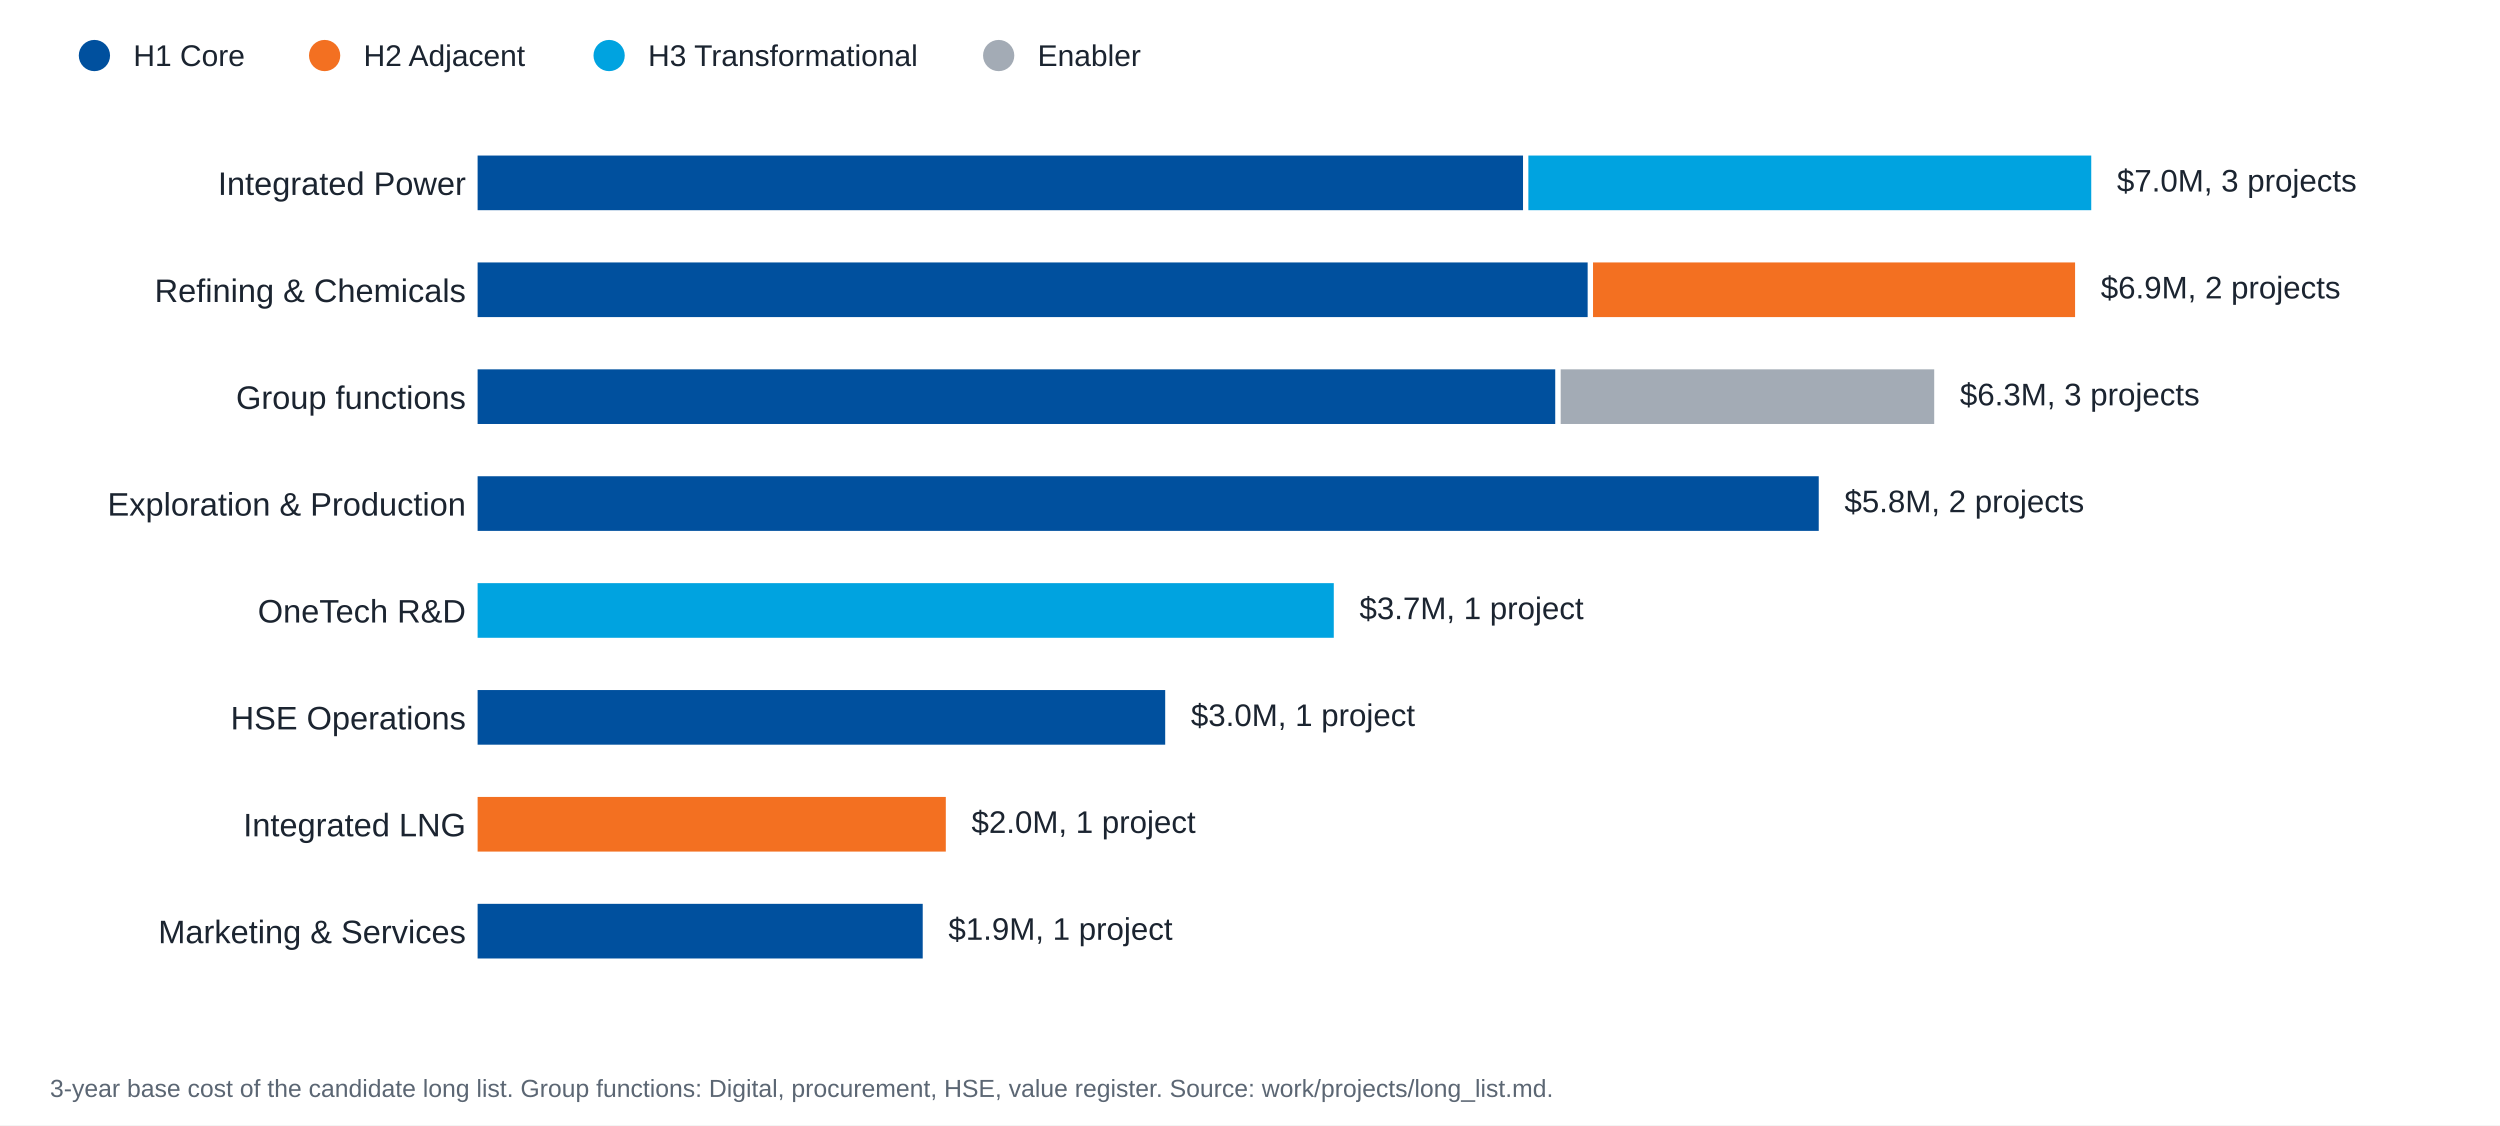
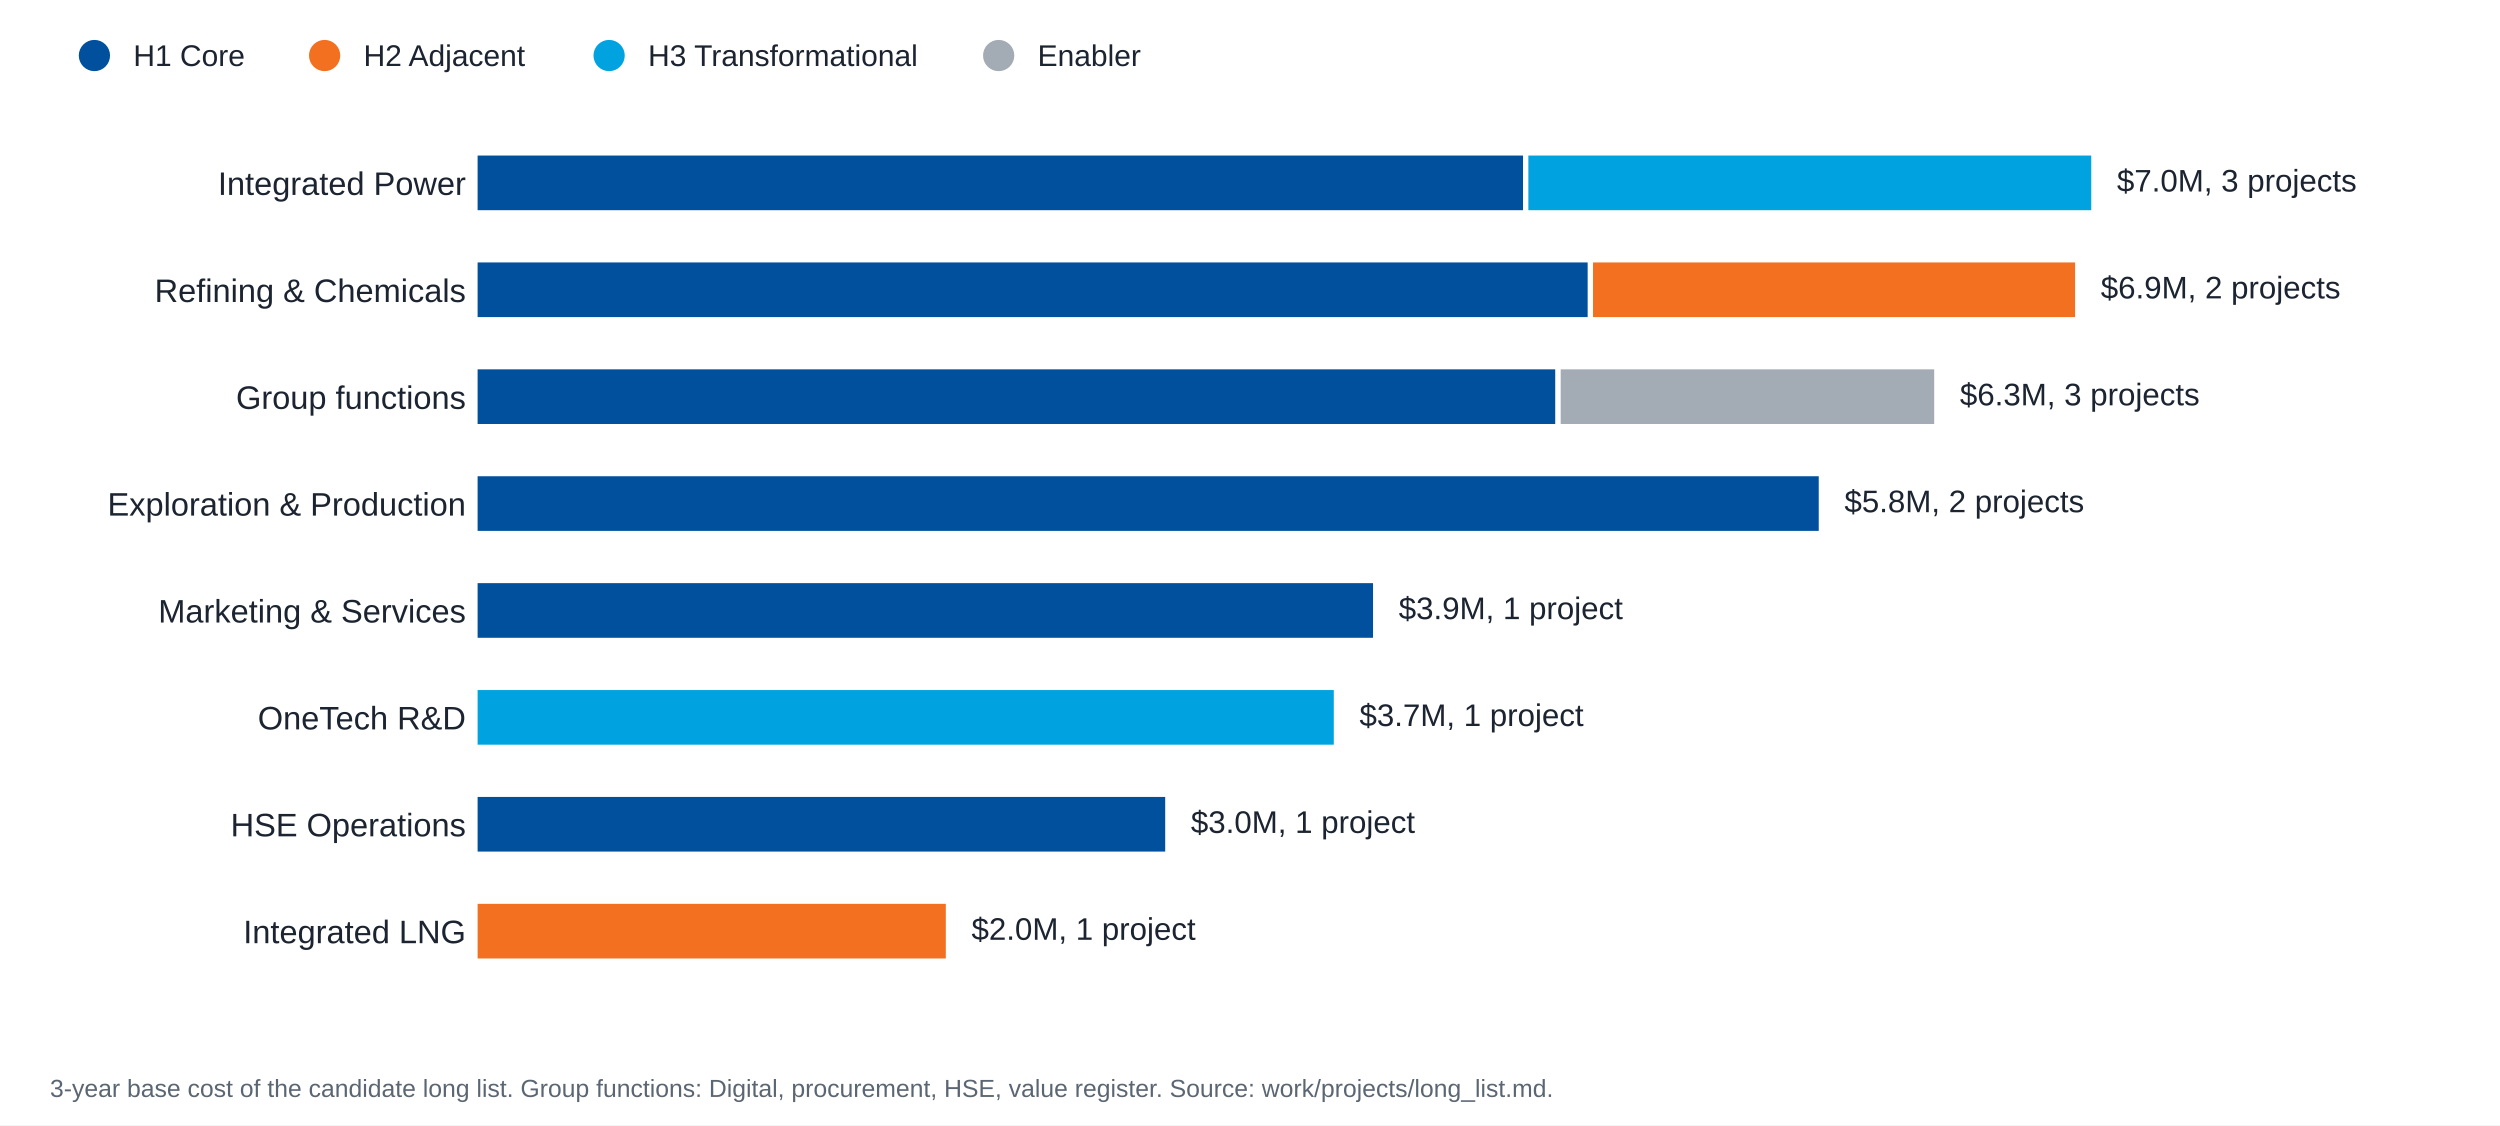
<svg xmlns="http://www.w3.org/2000/svg" xmlns:xlink="http://www.w3.org/1999/xlink" width="959.76pt" height="432pt" viewBox="0 0 959.76 432" version="1.1">
  <defs>
    <style type="text/css">*{stroke-linejoin: round; stroke-linecap: butt}</style>
  </defs>
  <g id="figure_1">
    <g id="patch_1">
      <path d="M 0 432  L 959.76 432  L 959.76 0  L 0 0  z " style="fill: #ffffff" />
    </g>
    <g id="axes_1">
      <g id="patch_2">
        <path d="M 182.354 384.48  L 940.565 384.48  L 940.565 43.2  L 182.354 43.2  z " style="fill: #ffffff" />
      </g>
      <g id="patch_3">
-         <path d="M 182.354 58.713  L 585.743 58.713  L 585.743 81.695  L 182.354 81.695  z " clip-path="url(#p86807825ee)" style="fill: #00509e; stroke: #ffffff; stroke-width: 2; stroke-linejoin: miter" />
+         <path d="M 182.354 58.713  L 585.743 58.713  L 585.743 81.695  L 182.354 81.695  z " clip-path="url(#p998755aec6)" style="fill: #00509e; stroke: #ffffff; stroke-width: 2; stroke-linejoin: miter" />
      </g>
      <g id="patch_4">
-         <path d="M 585.743 58.713  L 803.838 58.713  L 803.838 81.695  L 585.743 81.695  z " clip-path="url(#p86807825ee)" style="fill: #00a3e0; stroke: #ffffff; stroke-width: 2; stroke-linejoin: miter" />
+         <path d="M 585.743 58.713  L 803.838 58.713  L 803.838 81.695  L 585.743 81.695  z " clip-path="url(#p998755aec6)" style="fill: #00a3e0; stroke: #ffffff; stroke-width: 2; stroke-linejoin: miter" />
      </g>
      <g id="patch_5">
-         <path d="M 182.354 99.752  L 610.567 99.752  L 610.567 122.734  L 182.354 122.734  z " clip-path="url(#p86807825ee)" style="fill: #00509e; stroke: #ffffff; stroke-width: 2; stroke-linejoin: miter" />
+         <path d="M 182.354 99.752  L 610.567 99.752  L 610.567 122.734  L 182.354 122.734  z " clip-path="url(#p998755aec6)" style="fill: #00509e; stroke: #ffffff; stroke-width: 2; stroke-linejoin: miter" />
      </g>
      <g id="patch_6">
-         <path d="M 610.567 99.752  L 797.632 99.752  L 797.632 122.734  L 610.567 122.734  z " clip-path="url(#p86807825ee)" style="fill: #f37021; stroke: #ffffff; stroke-width: 2; stroke-linejoin: miter" />
+         <path d="M 610.567 99.752  L 797.632 99.752  L 797.632 122.734  L 610.567 122.734  z " clip-path="url(#p998755aec6)" style="fill: #f37021; stroke: #ffffff; stroke-width: 2; stroke-linejoin: miter" />
      </g>
      <g id="patch_7">
-         <path d="M 182.354 140.791  L 598.155 140.791  L 598.155 163.772  L 182.354 163.772  z " clip-path="url(#p86807825ee)" style="fill: #00509e; stroke: #ffffff; stroke-width: 2; stroke-linejoin: miter" />
+         <path d="M 182.354 140.791  L 598.155 140.791  L 598.155 163.772  L 182.354 163.772  z " clip-path="url(#p998755aec6)" style="fill: #00509e; stroke: #ffffff; stroke-width: 2; stroke-linejoin: miter" />
      </g>
      <g id="patch_8">
-         <path d="M 598.155 140.791  L 743.552 140.791  L 743.552 163.772  L 598.155 163.772  z " clip-path="url(#p86807825ee)" style="fill: #a3abb5; stroke: #ffffff; stroke-width: 2; stroke-linejoin: miter" />
+         <path d="M 598.155 140.791  L 743.552 140.791  L 743.552 163.772  L 598.155 163.772  z " clip-path="url(#p998755aec6)" style="fill: #a3abb5; stroke: #ffffff; stroke-width: 2; stroke-linejoin: miter" />
      </g>
      <g id="patch_9">
-         <path d="M 182.354 181.83  L 699.223 181.83  L 699.223 204.811  L 182.354 204.811  z " clip-path="url(#p86807825ee)" style="fill: #00509e; stroke: #ffffff; stroke-width: 2; stroke-linejoin: miter" />
+         <path d="M 182.354 181.83  L 699.223 181.83  L 699.223 204.811  L 182.354 204.811  z " clip-path="url(#p998755aec6)" style="fill: #00509e; stroke: #ffffff; stroke-width: 2; stroke-linejoin: miter" />
      </g>
      <g id="patch_10">
-         <path d="M 182.354 222.869  L 513.044 222.869  L 513.044 245.85  L 182.354 245.85  z " clip-path="url(#p86807825ee)" style="fill: #00a3e0; stroke: #ffffff; stroke-width: 2; stroke-linejoin: miter" />
+         <path d="M 182.354 222.869  L 528.116 222.869  L 528.116 245.85  L 182.354 245.85  z " clip-path="url(#p998755aec6)" style="fill: #00509e; stroke: #ffffff; stroke-width: 2; stroke-linejoin: miter" />
      </g>
      <g id="patch_11">
-         <path d="M 182.354 263.908  L 448.325 263.908  L 448.325 286.889  L 182.354 286.889  z " clip-path="url(#p86807825ee)" style="fill: #00509e; stroke: #ffffff; stroke-width: 2; stroke-linejoin: miter" />
+         <path d="M 182.354 263.908  L 513.044 263.908  L 513.044 286.889  L 182.354 286.889  z " clip-path="url(#p998755aec6)" style="fill: #00a3e0; stroke: #ffffff; stroke-width: 2; stroke-linejoin: miter" />
      </g>
      <g id="patch_12">
-         <path d="M 182.354 304.946  L 364.101 304.946  L 364.101 327.928  L 182.354 327.928  z " clip-path="url(#p86807825ee)" style="fill: #f37021; stroke: #ffffff; stroke-width: 2; stroke-linejoin: miter" />
+         <path d="M 182.354 304.946  L 448.325 304.946  L 448.325 327.928  L 182.354 327.928  z " clip-path="url(#p998755aec6)" style="fill: #00509e; stroke: #ffffff; stroke-width: 2; stroke-linejoin: miter" />
      </g>
      <g id="patch_13">
-         <path d="M 182.354 345.985  L 355.235 345.985  L 355.235 368.967  L 182.354 368.967  z " clip-path="url(#p86807825ee)" style="fill: #00509e; stroke: #ffffff; stroke-width: 2; stroke-linejoin: miter" />
+         <path d="M 182.354 345.985  L 364.101 345.985  L 364.101 368.967  L 182.354 368.967  z " clip-path="url(#p998755aec6)" style="fill: #f37021; stroke: #ffffff; stroke-width: 2; stroke-linejoin: miter" />
      </g>
      <g id="matplotlib.axis_1" />
      <g id="matplotlib.axis_2">
        <g id="ytick_1">
          <g id="line2d_1" />
          <g id="text_1">
            <text style="font-size: 12.5px; font-family: 'Segoe UI', 'Arial', 'DejaVu Sans'; text-anchor: end; fill: #1b2430" x="178.854" y="74.831" transform="rotate(-0 178.8544 74.83059)">Integrated Power</text>
          </g>
        </g>
        <g id="ytick_2">
          <g id="line2d_2" />
          <g id="text_2">
            <text style="font-size: 12.5px; font-family: 'Segoe UI', 'Arial', 'DejaVu Sans'; text-anchor: end; fill: #1b2430" x="178.854" y="115.936" transform="rotate(-0 178.8544 115.936)">Refining &amp; Chemicals</text>
          </g>
        </g>
        <g id="ytick_3">
          <g id="line2d_3" />
          <g id="text_3">
            <text style="font-size: 12.5px; font-family: 'Segoe UI', 'Arial', 'DejaVu Sans'; text-anchor: end; fill: #1b2430" x="178.854" y="156.975" transform="rotate(-0 178.8544 156.9749)">Group functions</text>
          </g>
        </g>
        <g id="ytick_4">
          <g id="line2d_4" />
          <g id="text_4">
            <text style="font-size: 12.5px; font-family: 'Segoe UI', 'Arial', 'DejaVu Sans'; text-anchor: end; fill: #1b2430" x="178.854" y="197.947" transform="rotate(-0 178.8544 197.9475)">Exploration &amp; Production</text>
          </g>
        </g>
        <g id="ytick_5">
          <g id="line2d_5" />
          <g id="text_5">
-             <text style="font-size: 12.5px; font-family: 'Segoe UI', 'Arial', 'DejaVu Sans'; text-anchor: end; fill: #1b2430" x="178.854" y="238.986" transform="rotate(-0 178.8544 238.9864)">OneTech R&amp;D</text>
+             <text style="font-size: 12.5px; font-family: 'Segoe UI', 'Arial', 'DejaVu Sans'; text-anchor: end; fill: #1b2430" x="178.854" y="238.986" transform="rotate(-0 178.8544 238.9864)">Marketing &amp; Services</text>
          </g>
        </g>
        <g id="ytick_6">
          <g id="line2d_6" />
          <g id="text_6">
-             <text style="font-size: 12.5px; font-family: 'Segoe UI', 'Arial', 'DejaVu Sans'; text-anchor: end; fill: #1b2430" x="178.854" y="280.025" transform="rotate(-0 178.8544 280.0254)">HSE Operations</text>
+             <text style="font-size: 12.5px; font-family: 'Segoe UI', 'Arial', 'DejaVu Sans'; text-anchor: end; fill: #1b2430" x="178.854" y="280.025" transform="rotate(-0 178.8544 280.0254)">OneTech R&amp;D</text>
          </g>
        </g>
        <g id="ytick_7">
          <g id="line2d_7" />
          <g id="text_7">
-             <text style="font-size: 12.5px; font-family: 'Segoe UI', 'Arial', 'DejaVu Sans'; text-anchor: end; fill: #1b2430" x="178.854" y="321.064" transform="rotate(-0 178.8544 321.0644)">Integrated LNG</text>
+             <text style="font-size: 12.5px; font-family: 'Segoe UI', 'Arial', 'DejaVu Sans'; text-anchor: end; fill: #1b2430" x="178.854" y="321.064" transform="rotate(-0 178.8544 321.0644)">HSE Operations</text>
          </g>
        </g>
        <g id="ytick_8">
          <g id="line2d_8" />
          <g id="text_8">
-             <text style="font-size: 12.5px; font-family: 'Segoe UI', 'Arial', 'DejaVu Sans'; text-anchor: end; fill: #1b2430" x="178.854" y="362.103" transform="rotate(-0 178.8544 362.1033)">Marketing &amp; Services</text>
+             <text style="font-size: 12.5px; font-family: 'Segoe UI', 'Arial', 'DejaVu Sans'; text-anchor: end; fill: #1b2430" x="178.854" y="362.103" transform="rotate(-0 178.8544 362.1033)">Integrated LNG</text>
          </g>
        </g>
      </g>
      <g id="text_9">
        <text style="font-size: 12px; font-family: 'Segoe UI', 'Arial', 'DejaVu Sans'; text-anchor: start; fill: #1b2430" x="812.704" y="73.526" transform="rotate(-0 812.704 73.52614)">$7.0M, 3 projects</text>
      </g>
      <g id="text_10">
        <text style="font-size: 12px; font-family: 'Segoe UI', 'Arial', 'DejaVu Sans'; text-anchor: start; fill: #1b2430" x="806.498" y="114.565" transform="rotate(-0 806.498 114.5651)">$6.9M, 2 projects</text>
      </g>
      <g id="text_11">
        <text style="font-size: 12px; font-family: 'Segoe UI', 'Arial', 'DejaVu Sans'; text-anchor: start; fill: #1b2430" x="752.417" y="155.604" transform="rotate(-0 752.4174 155.6041)">$6.3M, 3 projects</text>
      </g>
      <g id="text_12">
        <text style="font-size: 12px; font-family: 'Segoe UI', 'Arial', 'DejaVu Sans'; text-anchor: start; fill: #1b2430" x="708.089" y="196.643" transform="rotate(-0 708.089 196.643)">$5.8M, 2 projects</text>
      </g>
      <g id="text_13">
-         <text style="font-size: 12px; font-family: 'Segoe UI', 'Arial', 'DejaVu Sans'; text-anchor: start; fill: #1b2430" x="521.91" y="237.682" transform="rotate(-0 521.9098 237.682)">$3.7M, 1 project</text>
+         <text style="font-size: 12px; font-family: 'Segoe UI', 'Arial', 'DejaVu Sans'; text-anchor: start; fill: #1b2430" x="536.981" y="237.682" transform="rotate(-0 536.9815 237.682)">$3.9M, 1 project</text>
      </g>
      <g id="text_14">
-         <text style="font-size: 12px; font-family: 'Segoe UI', 'Arial', 'DejaVu Sans'; text-anchor: start; fill: #1b2430" x="457.19" y="278.721" transform="rotate(-0 457.1904 278.7209)">$3.0M, 1 project</text>
+         <text style="font-size: 12px; font-family: 'Segoe UI', 'Arial', 'DejaVu Sans'; text-anchor: start; fill: #1b2430" x="521.91" y="278.721" transform="rotate(-0 521.9098 278.7209)">$3.7M, 1 project</text>
      </g>
      <g id="text_15">
-         <text style="font-size: 12px; font-family: 'Segoe UI', 'Arial', 'DejaVu Sans'; text-anchor: start; fill: #1b2430" x="372.966" y="319.76" transform="rotate(-0 372.9664 319.7599)">$2.0M, 1 project</text>
+         <text style="font-size: 12px; font-family: 'Segoe UI', 'Arial', 'DejaVu Sans'; text-anchor: start; fill: #1b2430" x="457.19" y="319.76" transform="rotate(-0 457.1904 319.7599)">$3.0M, 1 project</text>
      </g>
      <g id="text_16">
-         <text style="font-size: 12px; font-family: 'Segoe UI', 'Arial', 'DejaVu Sans'; text-anchor: start; fill: #1b2430" x="364.101" y="360.799" transform="rotate(-0 364.1008 360.7989)">$1.9M, 1 project</text>
+         <text style="font-size: 12px; font-family: 'Segoe UI', 'Arial', 'DejaVu Sans'; text-anchor: start; fill: #1b2430" x="372.966" y="360.799" transform="rotate(-0 372.9664 360.7989)">$2.0M, 1 project</text>
      </g>
    </g>
    <g id="text_17">
      <text style="font-size: 9.5px; font-family: 'Segoe UI', 'Arial', 'DejaVu Sans'; text-anchor: start; fill: #5b6673" x="19.195" y="421.125" transform="rotate(-0 19.1952 421.1245)">3-year base cost of the candidate long list. Group functions: Digital, procurement, HSE, value register. Source: work/projects/long_list.md.</text>
    </g>
    <g id="legend_1">
      <g id="line2d_9">
        <defs>
-           <path id="m450a25a3c5" d="M 0 5.5  C 1.459 5.5 2.858 4.92 3.889 3.889  C 4.92 2.858 5.5 1.459 5.5 0  C 5.5 -1.459 4.92 -2.858 3.889 -3.889  C 2.858 -4.92 1.459 -5.5 0 -5.5  C -1.459 -5.5 -2.858 -4.92 -3.889 -3.889  C -4.92 -2.858 -5.5 -1.459 -5.5 0  C -5.5 1.459 -4.92 2.858 -3.889 3.889  C -2.858 4.92 -1.459 5.5 0 5.5  z " style="stroke: #00509e" />
+           <path id="mc616f02f63" d="M 0 5.5  C 1.459 5.5 2.858 4.92 3.889 3.889  C 4.92 2.858 5.5 1.459 5.5 0  C 5.5 -1.459 4.92 -2.858 3.889 -3.889  C 2.858 -4.92 1.459 -5.5 0 -5.5  C -1.459 -5.5 -2.858 -4.92 -3.889 -3.889  C -4.92 -2.858 -5.5 -1.459 -5.5 0  C -5.5 1.459 -4.92 2.858 -3.889 3.889  C -2.858 4.92 -1.459 5.5 0 5.5  z " style="stroke: #00509e" />
        </defs>
        <g>
-           <use xlink:href="#m450a25a3c5" x="36.246" y="21.319" style="fill: #00509e; stroke: #00509e" />
+           <use xlink:href="#mc616f02f63" x="36.246" y="21.319" style="fill: #00509e; stroke: #00509e" />
        </g>
      </g>
      <g id="text_18">
        <text style="font-size: 11.5px; font-family: 'Segoe UI', 'Arial', 'DejaVu Sans'; text-anchor: start; fill: #1b2430" x="51.196" y="25.344" transform="rotate(-0 51.1964 25.34359)">H1 Core</text>
      </g>
      <g id="line2d_10">
        <defs>
-           <path id="ma4d50c73cb" d="M 0 5.5  C 1.459 5.5 2.858 4.92 3.889 3.889  C 4.92 2.858 5.5 1.459 5.5 0  C 5.5 -1.459 4.92 -2.858 3.889 -3.889  C 2.858 -4.92 1.459 -5.5 0 -5.5  C -1.459 -5.5 -2.858 -4.92 -3.889 -3.889  C -4.92 -2.858 -5.5 -1.459 -5.5 0  C -5.5 1.459 -4.92 2.858 -3.889 3.889  C -2.858 4.92 -1.459 5.5 0 5.5  z " style="stroke: #f37021" />
+           <path id="m0437cde00b" d="M 0 5.5  C 1.459 5.5 2.858 4.92 3.889 3.889  C 4.92 2.858 5.5 1.459 5.5 0  C 5.5 -1.459 4.92 -2.858 3.889 -3.889  C 2.858 -4.92 1.459 -5.5 0 -5.5  C -1.459 -5.5 -2.858 -4.92 -3.889 -3.889  C -4.92 -2.858 -5.5 -1.459 -5.5 0  C -5.5 1.459 -4.92 2.858 -3.889 3.889  C -2.858 4.92 -1.459 5.5 0 5.5  z " style="stroke: #f37021" />
        </defs>
        <g>
-           <use xlink:href="#ma4d50c73cb" x="124.624" y="21.319" style="fill: #f37021; stroke: #f37021" />
+           <use xlink:href="#m0437cde00b" x="124.624" y="21.319" style="fill: #f37021; stroke: #f37021" />
        </g>
      </g>
      <g id="text_19">
        <text style="font-size: 11.5px; font-family: 'Segoe UI', 'Arial', 'DejaVu Sans'; text-anchor: start; fill: #1b2430" x="139.574" y="25.344" transform="rotate(-0 139.5739 25.34359)">H2 Adjacent</text>
      </g>
      <g id="line2d_11">
        <defs>
-           <path id="ma656ff188f" d="M 0 5.5  C 1.459 5.5 2.858 4.92 3.889 3.889  C 4.92 2.858 5.5 1.459 5.5 0  C 5.5 -1.459 4.92 -2.858 3.889 -3.889  C 2.858 -4.92 1.459 -5.5 0 -5.5  C -1.459 -5.5 -2.858 -4.92 -3.889 -3.889  C -4.92 -2.858 -5.5 -1.459 -5.5 0  C -5.5 1.459 -4.92 2.858 -3.889 3.889  C -2.858 4.92 -1.459 5.5 0 5.5  z " style="stroke: #00a3e0" />
+           <path id="m12b08932df" d="M 0 5.5  C 1.459 5.5 2.858 4.92 3.889 3.889  C 4.92 2.858 5.5 1.459 5.5 0  C 5.5 -1.459 4.92 -2.858 3.889 -3.889  C 2.858 -4.92 1.459 -5.5 0 -5.5  C -1.459 -5.5 -2.858 -4.92 -3.889 -3.889  C -4.92 -2.858 -5.5 -1.459 -5.5 0  C -5.5 1.459 -4.92 2.858 -3.889 3.889  C -2.858 4.92 -1.459 5.5 0 5.5  z " style="stroke: #00a3e0" />
        </defs>
        <g>
-           <use xlink:href="#ma656ff188f" x="233.845" y="21.319" style="fill: #00a3e0; stroke: #00a3e0" />
+           <use xlink:href="#m12b08932df" x="233.845" y="21.319" style="fill: #00a3e0; stroke: #00a3e0" />
        </g>
      </g>
      <g id="text_20">
        <text style="font-size: 11.5px; font-family: 'Segoe UI', 'Arial', 'DejaVu Sans'; text-anchor: start; fill: #1b2430" x="248.795" y="25.344" transform="rotate(-0 248.7952 25.34359)">H3 Transformational</text>
      </g>
      <g id="line2d_12">
        <defs>
-           <path id="m53aa04f368" d="M 0 5.5  C 1.459 5.5 2.858 4.92 3.889 3.889  C 4.92 2.858 5.5 1.459 5.5 0  C 5.5 -1.459 4.92 -2.858 3.889 -3.889  C 2.858 -4.92 1.459 -5.5 0 -5.5  C -1.459 -5.5 -2.858 -4.92 -3.889 -3.889  C -4.92 -2.858 -5.5 -1.459 -5.5 0  C -5.5 1.459 -4.92 2.858 -3.889 3.889  C -2.858 4.92 -1.459 5.5 0 5.5  z " style="stroke: #a3abb5" />
+           <path id="m6e75e1053e" d="M 0 5.5  C 1.459 5.5 2.858 4.92 3.889 3.889  C 4.92 2.858 5.5 1.459 5.5 0  C 5.5 -1.459 4.92 -2.858 3.889 -3.889  C 2.858 -4.92 1.459 -5.5 0 -5.5  C -1.459 -5.5 -2.858 -4.92 -3.889 -3.889  C -4.92 -2.858 -5.5 -1.459 -5.5 0  C -5.5 1.459 -4.92 2.858 -3.889 3.889  C -2.858 4.92 -1.459 5.5 0 5.5  z " style="stroke: #a3abb5" />
        </defs>
        <g>
-           <use xlink:href="#m53aa04f368" x="383.394" y="21.319" style="fill: #a3abb5; stroke: #a3abb5" />
+           <use xlink:href="#m6e75e1053e" x="383.394" y="21.319" style="fill: #a3abb5; stroke: #a3abb5" />
        </g>
      </g>
      <g id="text_21">
        <text style="font-size: 11.5px; font-family: 'Segoe UI', 'Arial', 'DejaVu Sans'; text-anchor: start; fill: #1b2430" x="398.344" y="25.344" transform="rotate(-0 398.3437 25.34359)">Enabler</text>
      </g>
    </g>
  </g>
  <defs>
-     <clipPath id="p86807825ee">
+     <clipPath id="p998755aec6">
      <rect x="182.354" y="43.2" width="758.21" height="341.28" />
    </clipPath>
  </defs>
</svg>
